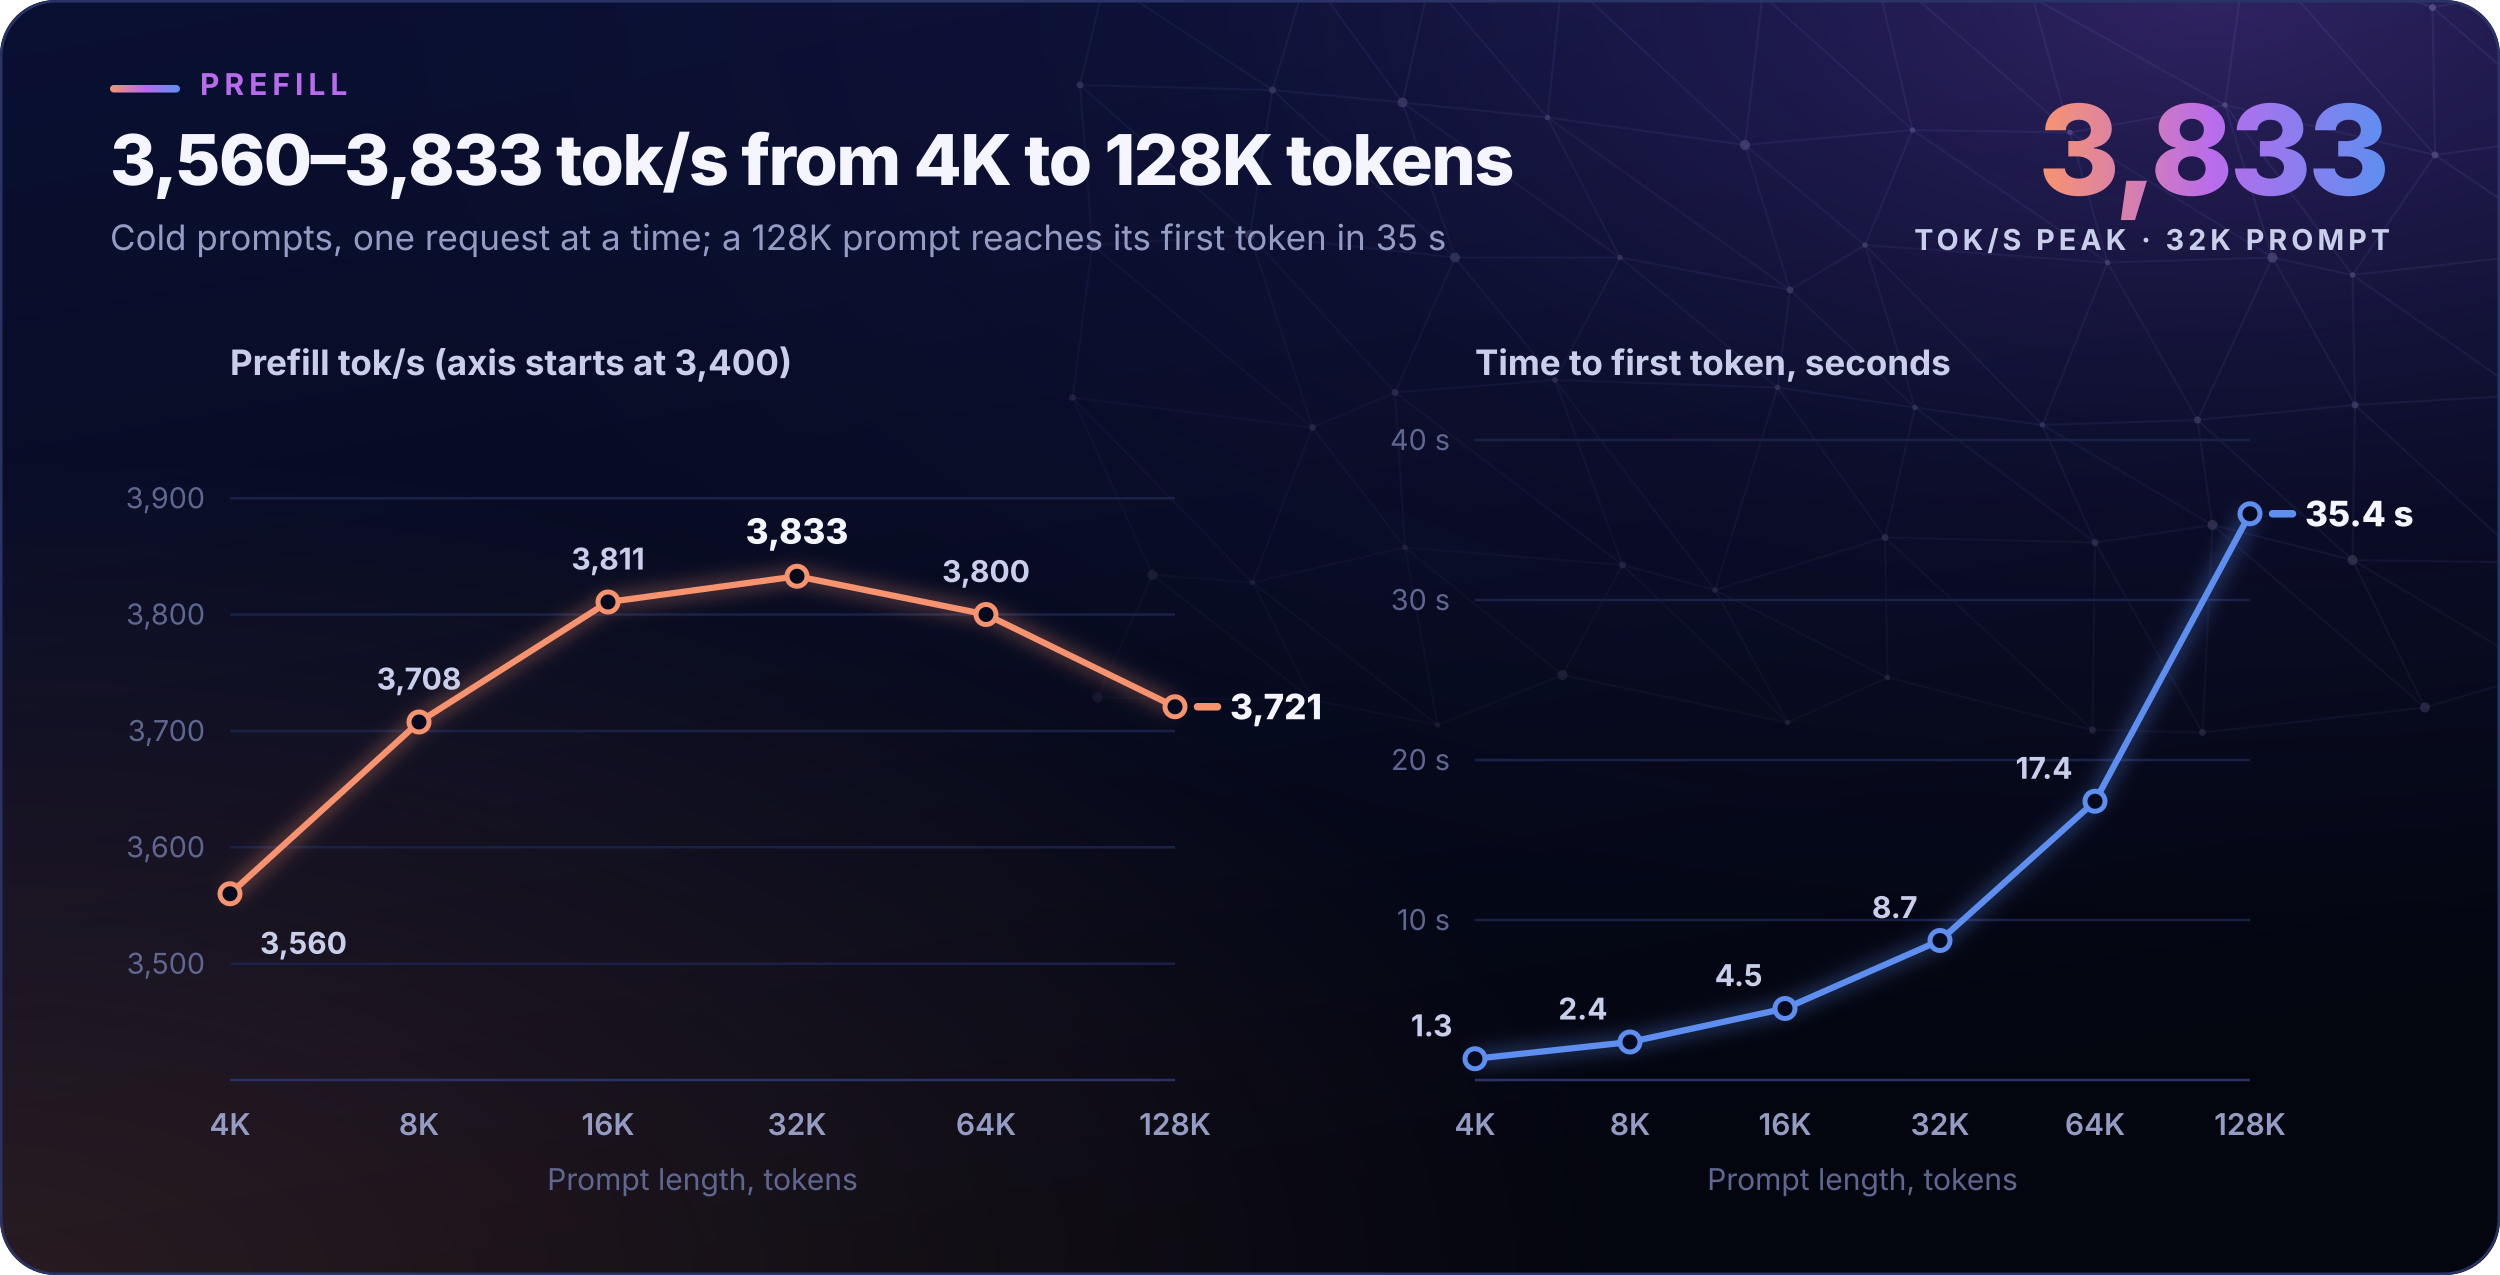
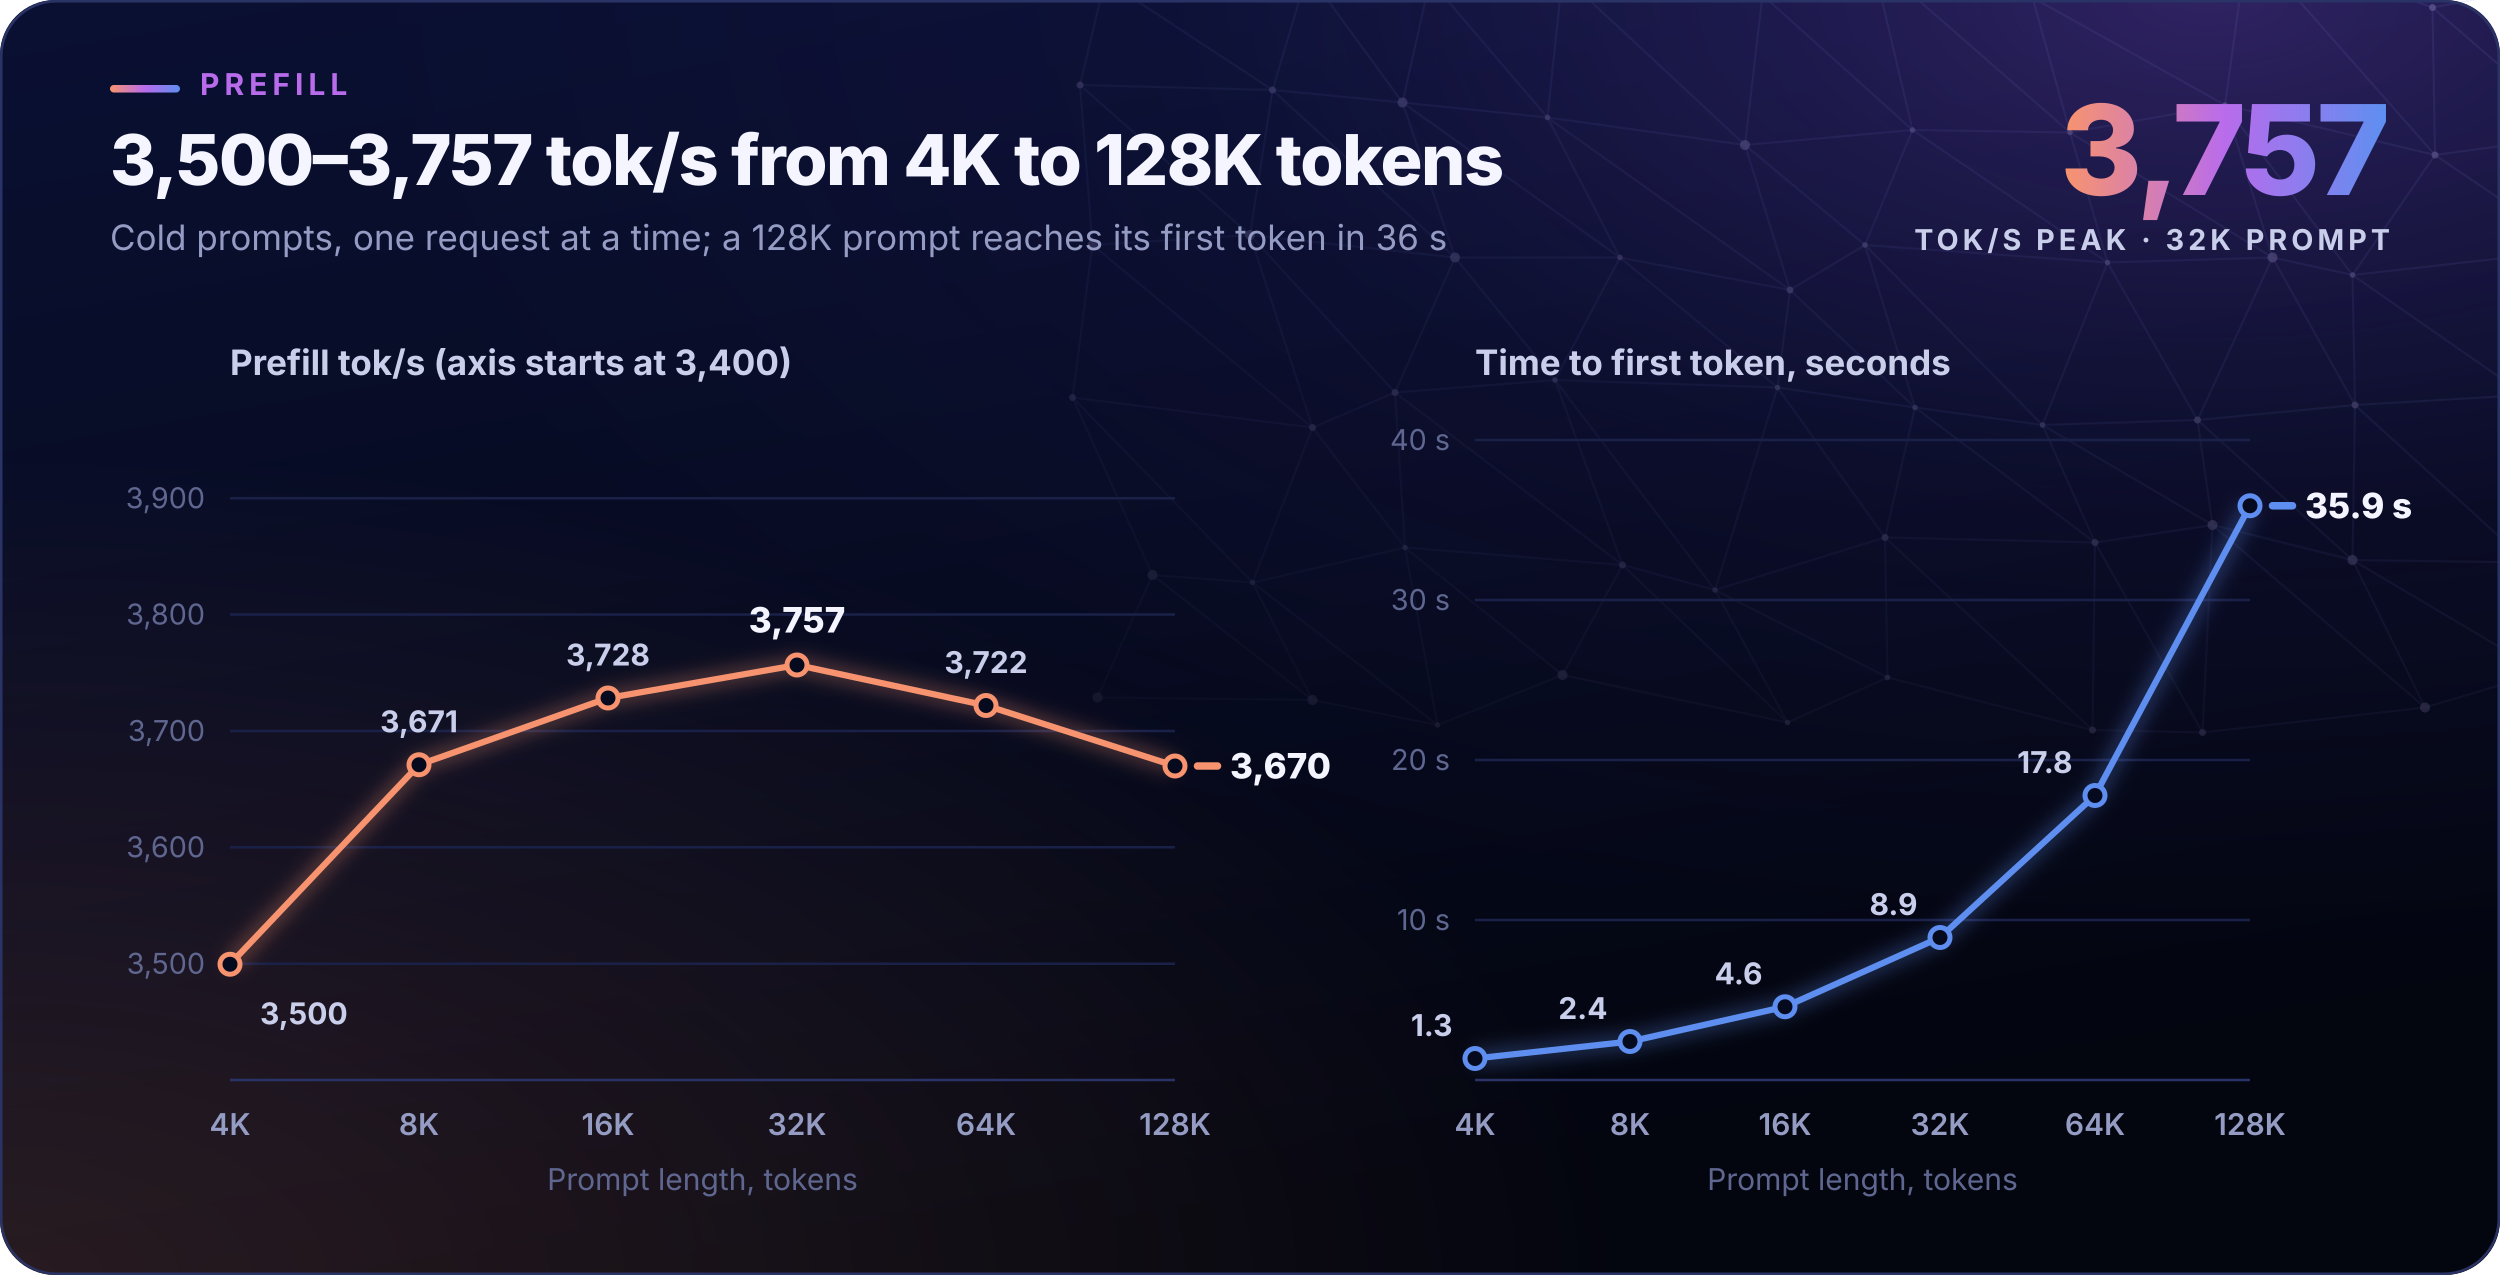
<svg xmlns="http://www.w3.org/2000/svg" viewBox="0 0 1000 510" width="1000" height="510" font-family="Inter, 'SF Pro Display', 'Segoe UI', 'Helvetica Neue', Arial, sans-serif">
  <defs>
    <linearGradient id="bg" x1="0" y1="0" x2="0.35" y2="1">
      <stop offset="0" stop-color="#0A1033" />
      <stop offset="1" stop-color="#03050F" />
    </linearGradient>
    <radialGradient id="nebula" cx="0.88" cy="0.0" r="0.75">
      <stop offset="0" stop-color="#8A55E6" stop-opacity="0.30" />
      <stop offset="0.55" stop-color="#4B3BB8" stop-opacity="0.07" />
      <stop offset="1" stop-color="#4B3BB8" stop-opacity="0" />
    </radialGradient>
    <radialGradient id="ember" cx="0.0" cy="1.0" r="0.65">
      <stop offset="0" stop-color="#F7936F" stop-opacity="0.15" />
      <stop offset="1" stop-color="#F7936F" stop-opacity="0" />
    </radialGradient>
    <linearGradient id="fold" x1="0" y1="0" x2="1" y2="0">
      <stop offset="0" stop-color="#F7936F" />
      <stop offset="0.5" stop-color="#B86CEC" />
      <stop offset="1" stop-color="#5E8FF0" />
    </linearGradient>
    <linearGradient id="foldv" x1="0" y1="1" x2="0" y2="0">
      <stop offset="0" stop-color="#5E8FF0" />
      <stop offset="0.55" stop-color="#B86CEC" />
      <stop offset="1" stop-color="#F7936F" />
    </linearGradient>
    <linearGradient id="fade" x1="0" y1="0" x2="0" y2="1">
      <stop offset="0" stop-color="#B86CEC" stop-opacity="0.30" />
      <stop offset="1" stop-color="#5E8FF0" stop-opacity="0" />
    </linearGradient>
    <linearGradient id="meshfade" x1="1" y1="0" x2="0.35" y2="0.8">
      <stop offset="0" stop-color="#FFFFFF" stop-opacity="1" />
      <stop offset="1" stop-color="#FFFFFF" stop-opacity="0" />
    </linearGradient>
    <mask id="meshmask">
      <rect width="100%" height="100%" fill="url(#meshfade)" />
    </mask>
    <filter id="glow" x="-40%" y="-40%" width="180%" height="180%">
      <feGaussianBlur stdDeviation="7" />
    </filter>
    <filter id="halo" x="-100%" y="-100%" width="300%" height="300%">
      <feGaussianBlur stdDeviation="3.5" />
    </filter>
  </defs>
  <rect width="1000" height="510" rx="22" fill="url(#bg)" />
  <rect width="1000" height="510" rx="22" fill="url(#nebula)" />
  <rect width="1000" height="510" rx="22" fill="url(#ember)" />
  <g mask="url(#meshmask)" opacity="0.5">
    <path d="M442 -8L523 -11 M442 -8L432 34 M442 -8L509 36 M523 -11L572 -8 M523 -11L509 36 M523 -11L561 41 M572 -8L625 -10 M572 -8L561 41 M572 -8L619 47 M625 -10L705 -2 M625 -10L619 47 M625 -10L698 58 M705 -2L749 -16 M705 -2L698 58 M705 -2L765 52 M749 -16L813 -1 M749 -16L765 52 M749 -16L828 53 M813 -1L899 -23 M813 -1L828 53 M813 -1L890 42 M899 -23L973 3 M899 -23L890 42 M899 -23L974 62 M973 3L1026 -7 M973 3L974 62 M973 3L1032 54 M1026 -7L1032 54 M432 34L509 36 M432 34L437 98 M432 34L500 94 M509 36L561 41 M509 36L500 94 M509 36L582 103 M561 41L619 47 M561 41L582 103 M561 41L648 103 M619 47L698 58 M619 47L648 103 M619 47L716 116 M698 58L765 52 M698 58L716 116 M698 58L746 98 M765 52L828 53 M765 52L746 98 M765 52L843 105 M828 53L890 42 M828 53L843 105 M828 53L909 103 M890 42L974 62 M890 42L909 103 M890 42L941 110 M974 62L1032 54 M974 62L941 110 M974 62L1030 100 M1032 54L1030 100 M437 98L500 94 M437 98L429 159 M437 98L525 171 M500 94L582 103 M500 94L525 171 M500 94L558 157 M582 103L648 103 M582 103L558 157 M582 103L622 152 M648 103L716 116 M648 103L622 152 M648 103L711 155 M716 116L746 98 M716 116L711 155 M716 116L766 163 M746 98L843 105 M746 98L766 163 M746 98L817 170 M843 105L909 103 M843 105L817 170 M843 105L879 168 M909 103L941 110 M909 103L879 168 M909 103L942 162 M941 110L1030 100 M941 110L942 162 M941 110L1010 158 M1030 100L1010 158 M429 159L525 171 M429 159L461 230 M429 159L501 233 M525 171L558 157 M525 171L501 233 M525 171L562 219 M558 157L622 152 M558 157L562 219 M558 157L649 226 M622 152L711 155 M622 152L649 226 M622 152L686 236 M711 155L766 163 M711 155L686 236 M711 155L754 215 M766 163L817 170 M766 163L754 215 M766 163L838 217 M817 170L879 168 M817 170L838 217 M817 170L885 210 M879 168L942 162 M879 168L885 210 M879 168L941 224 M942 162L1010 158 M942 162L941 224 M942 162L1011 225 M1010 158L1011 225 M461 230L501 233 M461 230L439 279 M461 230L525 280 M501 233L562 219 M501 233L525 280 M501 233L575 290 M562 219L649 226 M562 219L575 290 M562 219L625 270 M649 226L686 236 M649 226L625 270 M649 226L715 289 M686 236L754 215 M686 236L715 289 M686 236L755 271 M754 215L838 217 M754 215L755 271 M754 215L837 292 M838 217L885 210 M838 217L837 292 M838 217L881 293 M885 210L941 224 M885 210L881 293 M885 210L970 283 M941 224L1011 225 M941 224L970 283 M941 224L1017 269 M1011 225L1017 269 M439 279L525 280 M525 280L575 290 M575 290L625 270 M625 270L715 289 M715 289L755 271 M755 271L837 292 M837 292L881 293 M881 293L970 283 M970 283L1017 269" stroke="#7F8CE8" stroke-opacity="0.22" stroke-width="0.8" fill="none" />
    <g fill="#C9B6F2" fill-opacity="0.55">
      <circle cx="442" cy="-8" r="1.1" />
      <circle cx="523" cy="-11" r="2.0" />
      <circle cx="572" cy="-8" r="1.4" />
      <circle cx="625" cy="-10" r="1.1" />
      <circle cx="705" cy="-2" r="2.0" />
      <circle cx="749" cy="-16" r="2.0" />
      <circle cx="813" cy="-1" r="1.4" />
      <circle cx="899" cy="-23" r="1.4" />
      <circle cx="973" cy="3" r="1.4" />
      <circle cx="1026" cy="-7" r="2.0" />
      <circle cx="432" cy="34" r="1.4" />
      <circle cx="509" cy="36" r="1.4" />
      <circle cx="561" cy="41" r="2.0" />
      <circle cx="619" cy="47" r="1.1" />
      <circle cx="698" cy="58" r="2.0" />
      <circle cx="765" cy="52" r="1.1" />
      <circle cx="828" cy="53" r="1.1" />
      <circle cx="890" cy="42" r="1.1" />
      <circle cx="974" cy="62" r="1.4" />
      <circle cx="1032" cy="54" r="2.0" />
      <circle cx="437" cy="98" r="2.0" />
      <circle cx="500" cy="94" r="2.0" />
      <circle cx="582" cy="103" r="2.0" />
      <circle cx="648" cy="103" r="1.1" />
      <circle cx="716" cy="116" r="1.4" />
      <circle cx="746" cy="98" r="1.1" />
      <circle cx="843" cy="105" r="1.1" />
      <circle cx="909" cy="103" r="2.0" />
      <circle cx="941" cy="110" r="1.1" />
      <circle cx="1030" cy="100" r="1.1" />
      <circle cx="429" cy="159" r="1.4" />
      <circle cx="525" cy="171" r="1.4" />
      <circle cx="558" cy="157" r="1.4" />
      <circle cx="622" cy="152" r="1.1" />
      <circle cx="711" cy="155" r="1.1" />
      <circle cx="766" cy="163" r="1.1" />
      <circle cx="817" cy="170" r="1.1" />
      <circle cx="879" cy="168" r="1.4" />
      <circle cx="942" cy="162" r="1.4" />
      <circle cx="1010" cy="158" r="2.0" />
      <circle cx="461" cy="230" r="2.0" />
      <circle cx="501" cy="233" r="1.1" />
      <circle cx="562" cy="219" r="1.1" />
      <circle cx="649" cy="226" r="1.4" />
      <circle cx="686" cy="236" r="1.1" />
      <circle cx="754" cy="215" r="1.4" />
      <circle cx="838" cy="217" r="1.4" />
      <circle cx="885" cy="210" r="2.0" />
      <circle cx="941" cy="224" r="2.0" />
      <circle cx="1011" cy="225" r="2.0" />
      <circle cx="439" cy="279" r="2.0" />
      <circle cx="525" cy="280" r="2.0" />
      <circle cx="575" cy="290" r="1.1" />
      <circle cx="625" cy="270" r="2.0" />
      <circle cx="715" cy="289" r="1.1" />
      <circle cx="755" cy="271" r="1.1" />
      <circle cx="837" cy="292" r="1.4" />
      <circle cx="881" cy="293" r="1.4" />
      <circle cx="970" cy="283" r="2.0" />
      <circle cx="1017" cy="269" r="1.4" />
    </g>
  </g>
  <rect x="0.5" y="0.5" width="999" height="509" rx="22" fill="none" stroke="#2A3366" />
  <rect x="44" y="34" width="28" height="3" rx="1.5" fill="url(#fold)" />
  <text x="80" y="38" fill="#B86CEC" font-size="12" font-weight="700" letter-spacing="2">PREFILL</text>
-   <text x="44" y="74" fill="#F4F5FF" font-size="28" font-weight="800" letter-spacing="-0.6">3,560–3,833 tok/s from 4K to 128K tokens</text>
-   <text x="44" y="100" fill="#959CC4" font-size="14">Cold prompts, one request at a time; a 128K prompt reaches its first token in 35 s</text>
-   <text x="956" y="78" fill="url(#fold)" font-size="50" font-weight="800" letter-spacing="-1.5" text-anchor="end">3,833</text>
+   <text x="44" y="74" fill="#F4F5FF" font-size="28" font-weight="800" letter-spacing="-0.6">3,500–3,757 tok/s from 4K to 128K tokens</text>
+   <text x="44" y="100" fill="#959CC4" font-size="14">Cold prompts, one request at a time; a 128K prompt reaches its first token in 36 s</text>
+   <text x="956" y="78" fill="url(#fold)" font-size="50" font-weight="800" letter-spacing="-1.5" text-anchor="end">3,757</text>
  <text x="956" y="100" fill="#C9CEEA" font-size="11.5" font-weight="700" letter-spacing="1.6" text-anchor="end">TOK/S PEAK · 32K PROMPT</text>
  <text x="92.0" y="150.0" fill="#C9CEEA" font-size="14" font-weight="700" text-anchor="start">Prefill tok/s (axis starts at 3,400)</text>
  <line x1="92" x2="470" y1="385.5" y2="385.5" stroke="#1A2149" />
  <text x="82.0" y="389.5" fill="#5F6790" font-size="11.5" font-weight="400" text-anchor="end">3,500</text>
  <line x1="92" x2="470" y1="338.9" y2="338.9" stroke="#1A2149" />
  <text x="82.0" y="342.9" fill="#5F6790" font-size="11.5" font-weight="400" text-anchor="end">3,600</text>
  <line x1="92" x2="470" y1="292.4" y2="292.4" stroke="#1A2149" />
  <text x="82.0" y="296.4" fill="#5F6790" font-size="11.5" font-weight="400" text-anchor="end">3,700</text>
  <line x1="92" x2="470" y1="245.8" y2="245.8" stroke="#1A2149" />
  <text x="82.0" y="249.8" fill="#5F6790" font-size="11.5" font-weight="400" text-anchor="end">3,800</text>
  <line x1="92" x2="470" y1="199.3" y2="199.3" stroke="#1A2149" />
  <text x="82.0" y="203.3" fill="#5F6790" font-size="11.5" font-weight="400" text-anchor="end">3,900</text>
  <text x="92.0" y="454.0" fill="#959CC4" font-size="12" font-weight="600" text-anchor="middle">4K</text>
  <text x="167.6" y="454.0" fill="#959CC4" font-size="12" font-weight="600" text-anchor="middle">8K</text>
  <text x="243.2" y="454.0" fill="#959CC4" font-size="12" font-weight="600" text-anchor="middle">16K</text>
  <text x="318.8" y="454.0" fill="#959CC4" font-size="12" font-weight="600" text-anchor="middle">32K</text>
  <text x="394.4" y="454.0" fill="#959CC4" font-size="12" font-weight="600" text-anchor="middle">64K</text>
  <text x="470.0" y="454.0" fill="#959CC4" font-size="12" font-weight="600" text-anchor="middle">128K</text>
  <text x="281.0" y="476.0" fill="#5F6790" font-size="12" font-weight="400" text-anchor="middle">Prompt length, tokens</text>
  <line x1="92" x2="470" y1="432" y2="432" stroke="#2A3366" />
-   <polyline points="92.0,357.5 167.6,288.8 243.2,240.8 318.8,230.5 394.4,245.8 470.0,282.7" fill="none" stroke="#F7936F" stroke-width="7" opacity="0.3" filter="url(#halo)" />
-   <polyline points="92.0,357.5 167.6,288.8 243.2,240.8 318.8,230.5 394.4,245.8 470.0,282.7" fill="none" stroke="#F7936F" stroke-width="2.5" stroke-linejoin="round" stroke-linecap="round" />
-   <circle cx="92.0" cy="357.5" r="4" fill="#060A1E" stroke="#F7936F" stroke-width="2" />
-   <circle cx="167.6" cy="288.8" r="4" fill="#060A1E" stroke="#F7936F" stroke-width="2" />
-   <circle cx="243.2" cy="240.8" r="4" fill="#060A1E" stroke="#F7936F" stroke-width="2" />
-   <circle cx="318.8" cy="230.5" r="4" fill="#060A1E" stroke="#F7936F" stroke-width="2" />
-   <circle cx="394.4" cy="245.8" r="4" fill="#060A1E" stroke="#F7936F" stroke-width="2" />
-   <circle cx="470.0" cy="282.7" r="4" fill="#060A1E" stroke="#F7936F" stroke-width="2" />
-   <line x1="479.0" x2="487.0" y1="282.7" y2="282.7" stroke="#F7936F" stroke-width="3" stroke-linecap="round" />
-   <text x="492.0" y="287.7" fill="#F4F5FF" font-size="14" font-weight="800" text-anchor="start">3,721</text>
-   <text x="104.0" y="381.5" fill="#C9CEEA" font-size="12" font-weight="700" text-anchor="start">3,560</text>
-   <text x="167.6" y="275.8" fill="#C9CEEA" font-size="12" font-weight="700" text-anchor="middle">3,708</text>
-   <text x="243.2" y="227.8" fill="#C9CEEA" font-size="12" font-weight="700" text-anchor="middle">3,811</text>
-   <text x="318.8" y="217.5" fill="#F4F5FF" font-size="14" font-weight="800" text-anchor="middle">3,833</text>
-   <text x="394.4" y="232.8" fill="#C9CEEA" font-size="12" font-weight="700" text-anchor="middle">3,800</text>
+   <polyline points="92.0,385.7 167.6,305.9 243.2,279.2 318.8,266.0 394.4,282.2 470.0,306.4" fill="none" stroke="#F7936F" stroke-width="7" opacity="0.3" filter="url(#halo)" />
+   <polyline points="92.0,385.7 167.6,305.9 243.2,279.2 318.8,266.0 394.4,282.2 470.0,306.4" fill="none" stroke="#F7936F" stroke-width="2.5" stroke-linejoin="round" stroke-linecap="round" />
+   <circle cx="92.0" cy="385.7" r="4" fill="#060A1E" stroke="#F7936F" stroke-width="2" />
+   <circle cx="167.6" cy="305.9" r="4" fill="#060A1E" stroke="#F7936F" stroke-width="2" />
+   <circle cx="243.2" cy="279.2" r="4" fill="#060A1E" stroke="#F7936F" stroke-width="2" />
+   <circle cx="318.8" cy="266.0" r="4" fill="#060A1E" stroke="#F7936F" stroke-width="2" />
+   <circle cx="394.4" cy="282.2" r="4" fill="#060A1E" stroke="#F7936F" stroke-width="2" />
+   <circle cx="470.0" cy="306.4" r="4" fill="#060A1E" stroke="#F7936F" stroke-width="2" />
+   <line x1="479.0" x2="487.0" y1="306.4" y2="306.4" stroke="#F7936F" stroke-width="3" stroke-linecap="round" />
+   <text x="492.0" y="311.4" fill="#F4F5FF" font-size="14" font-weight="800" text-anchor="start">3,670</text>
+   <text x="104.0" y="409.7" fill="#C9CEEA" font-size="12" font-weight="700" text-anchor="start">3,500</text>
+   <text x="167.6" y="292.9" fill="#C9CEEA" font-size="12" font-weight="700" text-anchor="middle">3,671</text>
+   <text x="243.2" y="266.2" fill="#C9CEEA" font-size="12" font-weight="700" text-anchor="middle">3,728</text>
+   <text x="318.8" y="253.0" fill="#F4F5FF" font-size="14" font-weight="800" text-anchor="middle">3,757</text>
+   <text x="394.4" y="269.2" fill="#C9CEEA" font-size="12" font-weight="700" text-anchor="middle">3,722</text>
  <text x="590.0" y="150.0" fill="#C9CEEA" font-size="14" font-weight="700" text-anchor="start">Time to first token, seconds</text>
  <line x1="590" x2="900" y1="368.0" y2="368.0" stroke="#1A2149" />
  <text x="580.0" y="372.0" fill="#5F6790" font-size="11.5" font-weight="400" text-anchor="end">10 s</text>
  <line x1="590" x2="900" y1="304.0" y2="304.0" stroke="#1A2149" />
  <text x="580.0" y="308.0" fill="#5F6790" font-size="11.5" font-weight="400" text-anchor="end">20 s</text>
  <line x1="590" x2="900" y1="240.0" y2="240.0" stroke="#1A2149" />
  <text x="580.0" y="244.0" fill="#5F6790" font-size="11.5" font-weight="400" text-anchor="end">30 s</text>
  <line x1="590" x2="900" y1="176.0" y2="176.0" stroke="#1A2149" />
  <text x="580.0" y="180.0" fill="#5F6790" font-size="11.5" font-weight="400" text-anchor="end">40 s</text>
  <text x="590.0" y="454.0" fill="#959CC4" font-size="12" font-weight="600" text-anchor="middle">4K</text>
  <text x="652.0" y="454.0" fill="#959CC4" font-size="12" font-weight="600" text-anchor="middle">8K</text>
  <text x="714.0" y="454.0" fill="#959CC4" font-size="12" font-weight="600" text-anchor="middle">16K</text>
  <text x="776.0" y="454.0" fill="#959CC4" font-size="12" font-weight="600" text-anchor="middle">32K</text>
  <text x="838.0" y="454.0" fill="#959CC4" font-size="12" font-weight="600" text-anchor="middle">64K</text>
  <text x="900.0" y="454.0" fill="#959CC4" font-size="12" font-weight="600" text-anchor="middle">128K</text>
  <text x="745.0" y="476.0" fill="#5F6790" font-size="12" font-weight="400" text-anchor="middle">Prompt length, tokens</text>
  <line x1="590" x2="900" y1="432" y2="432" stroke="#2A3366" />
-   <polyline points="590.0,423.5 652.0,416.8 714.0,403.4 776.0,376.2 838.0,320.5 900.0,205.5" fill="none" stroke="#5E8FF0" stroke-width="7" opacity="0.3" filter="url(#halo)" />
-   <polyline points="590.0,423.5 652.0,416.8 714.0,403.4 776.0,376.2 838.0,320.5 900.0,205.5" fill="none" stroke="#5E8FF0" stroke-width="2.5" stroke-linejoin="round" stroke-linecap="round" />
-   <circle cx="590.0" cy="423.5" r="4" fill="#060A1E" stroke="#5E8FF0" stroke-width="2" />
-   <circle cx="652.0" cy="416.8" r="4" fill="#060A1E" stroke="#5E8FF0" stroke-width="2" />
-   <circle cx="714.0" cy="403.4" r="4" fill="#060A1E" stroke="#5E8FF0" stroke-width="2" />
-   <circle cx="776.0" cy="376.2" r="4" fill="#060A1E" stroke="#5E8FF0" stroke-width="2" />
-   <circle cx="838.0" cy="320.5" r="4" fill="#060A1E" stroke="#5E8FF0" stroke-width="2" />
-   <circle cx="900.0" cy="205.5" r="4" fill="#060A1E" stroke="#5E8FF0" stroke-width="2" />
-   <line x1="909.0" x2="917.0" y1="205.5" y2="205.5" stroke="#5E8FF0" stroke-width="3" stroke-linecap="round" />
-   <text x="922.0" y="210.5" fill="#F4F5FF" font-size="14" font-weight="800" text-anchor="start">35.4 s</text>
-   <text x="581.0" y="414.5" fill="#C9CEEA" font-size="12" font-weight="700" text-anchor="end">1.3</text>
-   <text x="643.0" y="407.8" fill="#C9CEEA" font-size="12" font-weight="700" text-anchor="end">2.4</text>
-   <text x="705.0" y="394.4" fill="#C9CEEA" font-size="12" font-weight="700" text-anchor="end">4.5</text>
-   <text x="767.0" y="367.2" fill="#C9CEEA" font-size="12" font-weight="700" text-anchor="end">8.7</text>
-   <text x="829.0" y="311.5" fill="#C9CEEA" font-size="12" font-weight="700" text-anchor="end">17.4</text>
+   <polyline points="590.0,423.4 652.0,416.6 714.0,402.7 776.0,375.0 838.0,318.2 900.0,202.3" fill="none" stroke="#5E8FF0" stroke-width="7" opacity="0.3" filter="url(#halo)" />
+   <polyline points="590.0,423.4 652.0,416.6 714.0,402.7 776.0,375.0 838.0,318.2 900.0,202.3" fill="none" stroke="#5E8FF0" stroke-width="2.5" stroke-linejoin="round" stroke-linecap="round" />
+   <circle cx="590.0" cy="423.4" r="4" fill="#060A1E" stroke="#5E8FF0" stroke-width="2" />
+   <circle cx="652.0" cy="416.6" r="4" fill="#060A1E" stroke="#5E8FF0" stroke-width="2" />
+   <circle cx="714.0" cy="402.7" r="4" fill="#060A1E" stroke="#5E8FF0" stroke-width="2" />
+   <circle cx="776.0" cy="375.0" r="4" fill="#060A1E" stroke="#5E8FF0" stroke-width="2" />
+   <circle cx="838.0" cy="318.2" r="4" fill="#060A1E" stroke="#5E8FF0" stroke-width="2" />
+   <circle cx="900.0" cy="202.3" r="4" fill="#060A1E" stroke="#5E8FF0" stroke-width="2" />
+   <line x1="909.0" x2="917.0" y1="202.3" y2="202.3" stroke="#5E8FF0" stroke-width="3" stroke-linecap="round" />
+   <text x="922.0" y="207.3" fill="#F4F5FF" font-size="14" font-weight="800" text-anchor="start">35.9 s</text>
+   <text x="581.0" y="414.4" fill="#C9CEEA" font-size="12" font-weight="700" text-anchor="end">1.3</text>
+   <text x="643.0" y="407.6" fill="#C9CEEA" font-size="12" font-weight="700" text-anchor="end">2.4</text>
+   <text x="705.0" y="393.7" fill="#C9CEEA" font-size="12" font-weight="700" text-anchor="end">4.6</text>
+   <text x="767.0" y="366.0" fill="#C9CEEA" font-size="12" font-weight="700" text-anchor="end">8.9</text>
+   <text x="829.0" y="309.2" fill="#C9CEEA" font-size="12" font-weight="700" text-anchor="end">17.8</text>
</svg>
